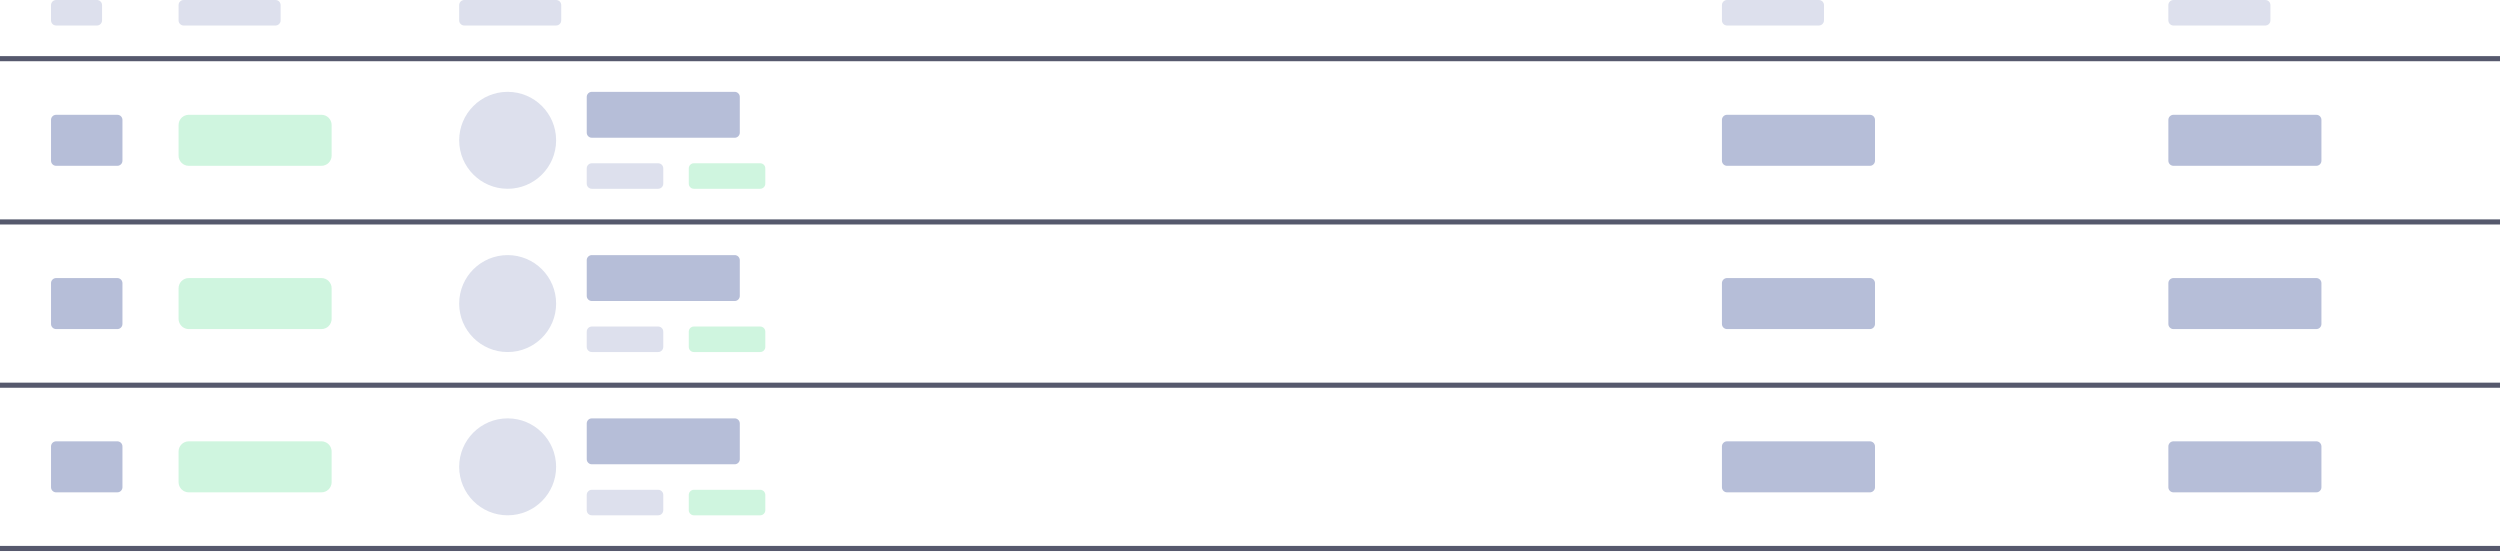
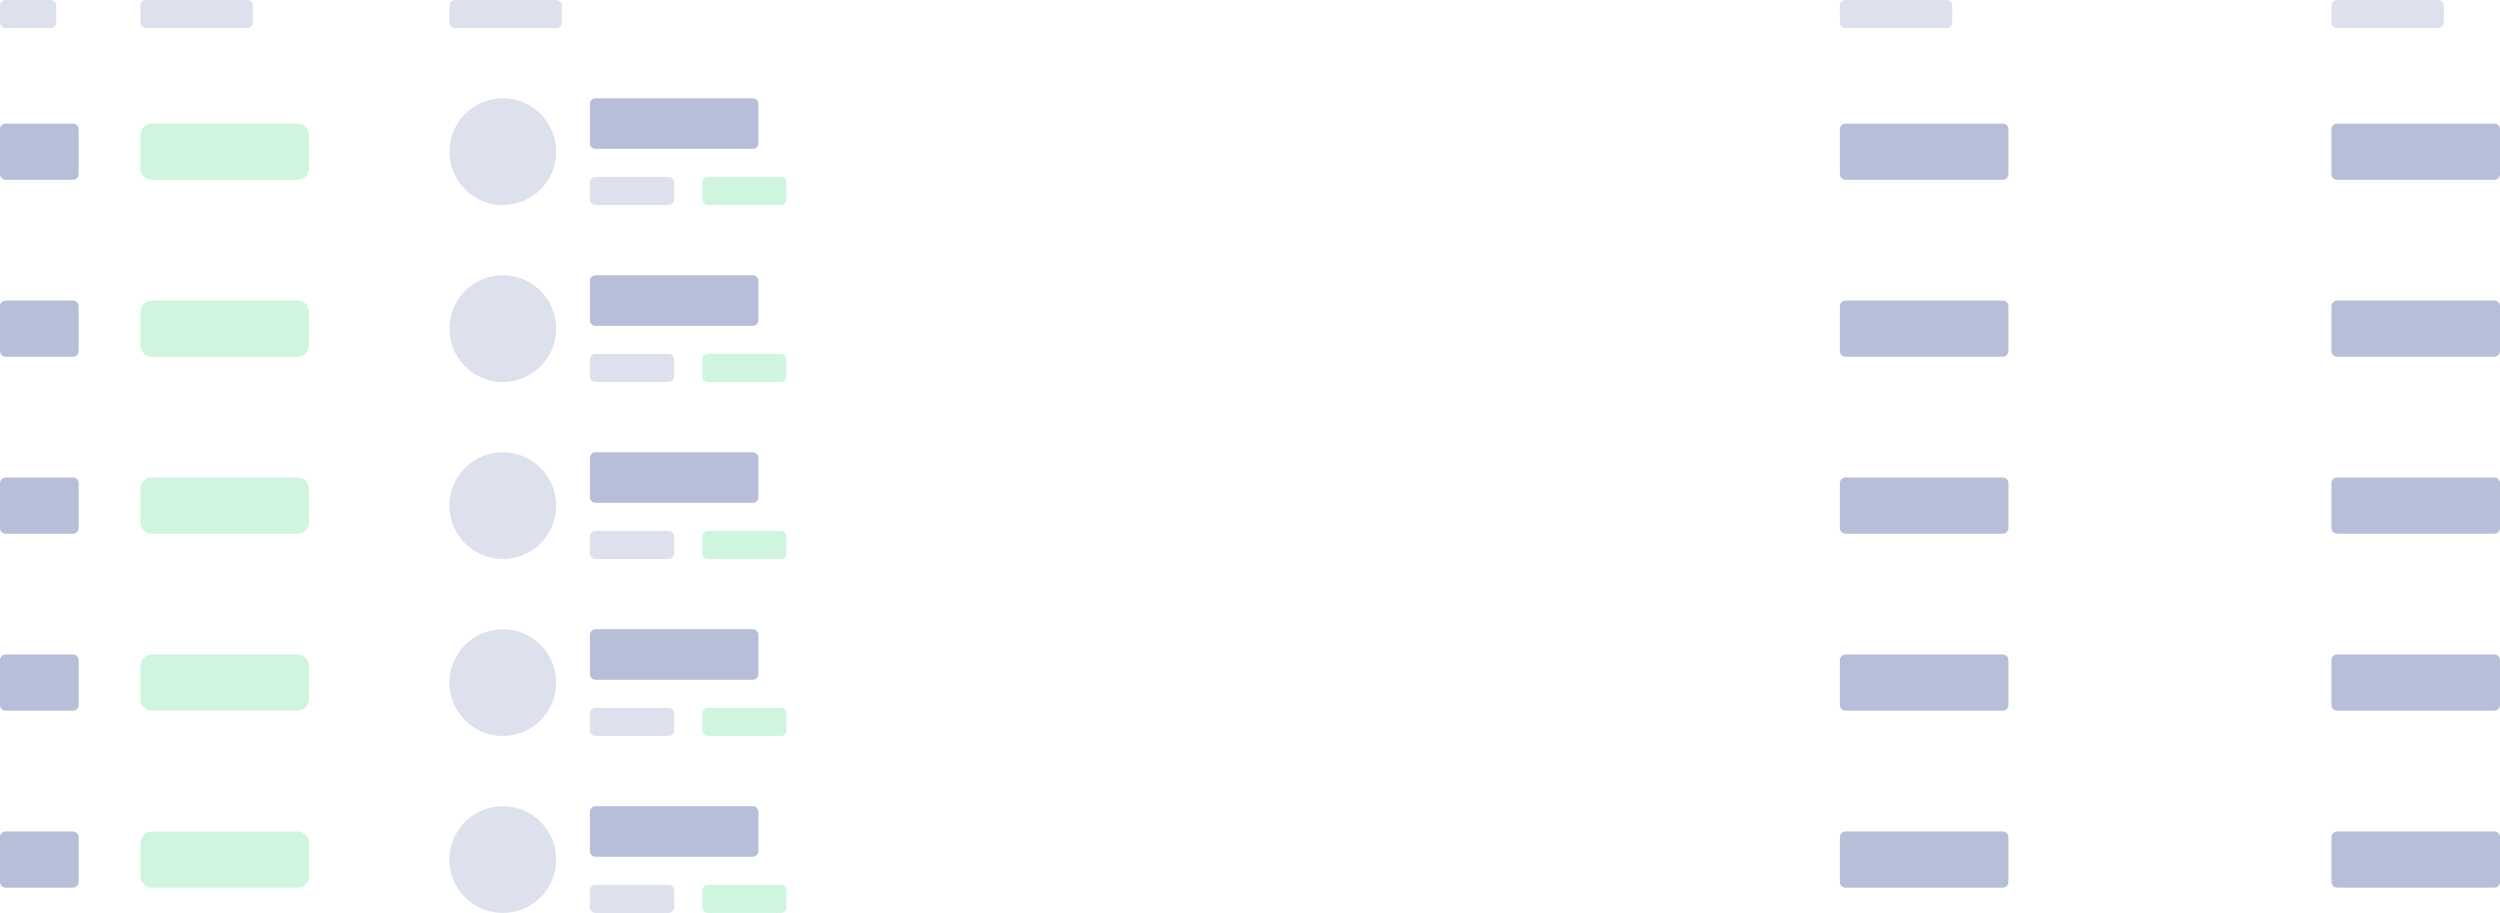
- <svg xmlns="http://www.w3.org/2000/svg" width="980px" height="216px" viewBox="0 0 980 216" version="1.1">
+ <svg xmlns="http://www.w3.org/2000/svg" width="890px" height="325px" viewBox="0 0 890 325" version="1.1">
  <g id="Page-1" stroke="none" stroke-width="1" fill="none" fill-rule="evenodd">
    <g id="portfolio-loading" fill-rule="nonzero">
-       <rect id="Rectangle" fill="#7A88B8" opacity="0.26" transform="translate(30, 5) scale(-1, 1) rotate(-180) translate(-30, -5) " x="20" y="0" width="20" height="10" rx="2" />
-       <rect id="Rectangle" fill="#7A88B8" opacity="0.26" transform="translate(90, 5) scale(-1, 1) rotate(-180) translate(-90, -5) " x="70" y="0" width="40" height="10" rx="2" />
-       <rect id="Rectangle" fill="#7A88B8" opacity="0.26" transform="translate(695, 5) scale(-1, 1) rotate(-180) translate(-695, -5) " x="675" y="0" width="40" height="10" rx="2" />
-       <rect id="Rectangle" fill="#7A88B8" opacity="0.26" transform="translate(870, 5) scale(-1, 1) rotate(-180) translate(-870, -5) " x="850" y="0" width="40" height="10" rx="2" />
-       <rect id="Rectangle" fill="#7A88B8" opacity="0.26" transform="translate(200, 5) scale(-1, 1) rotate(-180) translate(-200, -5) " x="180" y="0" width="40" height="10" rx="2" />
-       <rect id="Rectangle" fill="#1E223C" opacity="0.75" x="0" y="22" width="980" height="2" />
-       <rect id="Rectangle" fill="#7A88B8" opacity="0.55" transform="translate(34, 55) scale(-1, 1) rotate(-180) translate(-34, -55) " x="20" y="45" width="28" height="20" rx="2" />
-       <rect id="Rectangle" fill="#87E7AE" opacity="0.4" transform="translate(100, 55) scale(-1, 1) rotate(-180) translate(-100, -55) " x="70" y="45" width="60" height="20" rx="4" />
-       <rect id="Rectangle" fill="#7A88B8" opacity="0.55" transform="translate(260, 45) scale(-1, 1) rotate(-180) translate(-260, -45) " x="230" y="36" width="60" height="18" rx="2" />
-       <rect id="Rectangle" fill="#7A88B8" opacity="0.26" transform="translate(199, 55) scale(-1, 1) rotate(-180) translate(-199, -55) " x="180" y="36" width="38" height="38" rx="19" />
-       <rect id="Rectangle" fill="#7A88B8" opacity="0.55" transform="translate(705, 55) scale(-1, 1) rotate(-180) translate(-705, -55) " x="675" y="45" width="60" height="20" rx="2" />
-       <rect id="Rectangle" fill="#7A88B8" opacity="0.55" transform="translate(880, 55) scale(-1, 1) rotate(-180) translate(-880, -55) " x="850" y="45" width="60" height="20" rx="2" />
-       <rect id="Rectangle" fill="#7A88B8" opacity="0.26" transform="translate(245, 69) scale(-1, 1) rotate(-180) translate(-245, -69) " x="230" y="64" width="30" height="10" rx="2" />
-       <rect id="Rectangle" fill="#87E7AE" opacity="0.4" transform="translate(285, 69) scale(-1, 1) rotate(-180) translate(-285, -69) " x="270" y="64" width="30" height="10" rx="2" />
-       <rect id="Rectangle" fill="#1E223C" opacity="0.75" x="0" y="86" width="980" height="2" />
-       <rect id="Rectangle" fill="#7A88B8" opacity="0.55" transform="translate(34, 119) scale(-1, 1) rotate(-180) translate(-34, -119) " x="20" y="109" width="28" height="20" rx="2" />
-       <rect id="Rectangle" fill="#87E7AE" opacity="0.4" transform="translate(100, 119) scale(-1, 1) rotate(-180) translate(-100, -119) " x="70" y="109" width="60" height="20" rx="4" />
-       <rect id="Rectangle" fill="#7A88B8" opacity="0.55" transform="translate(260, 109) scale(-1, 1) rotate(-180) translate(-260, -109) " x="230" y="100" width="60" height="18" rx="2" />
-       <rect id="Rectangle" fill="#7A88B8" opacity="0.26" transform="translate(199, 119) scale(-1, 1) rotate(-180) translate(-199, -119) " x="180" y="100" width="38" height="38" rx="19" />
-       <rect id="Rectangle" fill="#7A88B8" opacity="0.55" transform="translate(705, 119) scale(-1, 1) rotate(-180) translate(-705, -119) " x="675" y="109" width="60" height="20" rx="2" />
-       <rect id="Rectangle" fill="#7A88B8" opacity="0.55" transform="translate(880, 119) scale(-1, 1) rotate(-180) translate(-880, -119) " x="850" y="109" width="60" height="20" rx="2" />
-       <rect id="Rectangle" fill="#7A88B8" opacity="0.26" transform="translate(245, 133) scale(-1, 1) rotate(-180) translate(-245, -133) " x="230" y="128" width="30" height="10" rx="2" />
-       <rect id="Rectangle" fill="#87E7AE" opacity="0.4" transform="translate(285, 133) scale(-1, 1) rotate(-180) translate(-285, -133) " x="270" y="128" width="30" height="10" rx="2" />
-       <rect id="Rectangle" fill="#1E223C" opacity="0.75" x="0" y="150" width="980" height="2" />
-       <rect id="Rectangle" fill="#7A88B8" opacity="0.55" transform="translate(34, 183) scale(-1, 1) rotate(-180) translate(-34, -183) " x="20" y="173" width="28" height="20" rx="2" />
-       <rect id="Rectangle" fill="#87E7AE" opacity="0.4" transform="translate(100, 183) scale(-1, 1) rotate(-180) translate(-100, -183) " x="70" y="173" width="60" height="20" rx="4" />
-       <rect id="Rectangle" fill="#7A88B8" opacity="0.55" transform="translate(260, 173) scale(-1, 1) rotate(-180) translate(-260, -173) " x="230" y="164" width="60" height="18" rx="2" />
-       <rect id="Rectangle" fill="#7A88B8" opacity="0.26" transform="translate(199, 183) scale(-1, 1) rotate(-180) translate(-199, -183) " x="180" y="164" width="38" height="38" rx="19" />
-       <rect id="Rectangle" fill="#7A88B8" opacity="0.55" transform="translate(705, 183) scale(-1, 1) rotate(-180) translate(-705, -183) " x="675" y="173" width="60" height="20" rx="2" />
-       <rect id="Rectangle" fill="#7A88B8" opacity="0.55" transform="translate(880, 183) scale(-1, 1) rotate(-180) translate(-880, -183) " x="850" y="173" width="60" height="20" rx="2" />
-       <rect id="Rectangle" fill="#7A88B8" opacity="0.26" transform="translate(245, 197) scale(-1, 1) rotate(-180) translate(-245, -197) " x="230" y="192" width="30" height="10" rx="2" />
-       <rect id="Rectangle" fill="#87E7AE" opacity="0.4" transform="translate(285, 197) scale(-1, 1) rotate(-180) translate(-285, -197) " x="270" y="192" width="30" height="10" rx="2" />
-       <rect id="Rectangle" fill="#1E223C" opacity="0.75" x="0" y="214" width="980" height="2" />
+       <g id="headings" fill="#7A88B8" opacity="0.26">
+         <rect id="Rectangle" transform="translate(10, 5) scale(-1, 1) rotate(-180) translate(-10, -5) " x="0" y="0" width="20" height="10" rx="2" />
+         <rect id="Rectangle" transform="translate(70, 5) scale(-1, 1) rotate(-180) translate(-70, -5) " x="50" y="0" width="40" height="10" rx="2" />
+         <rect id="Rectangle" transform="translate(675, 5) scale(-1, 1) rotate(-180) translate(-675, -5) " x="655" y="0" width="40" height="10" rx="2" />
+         <rect id="Rectangle" transform="translate(850, 5) scale(-1, 1) rotate(-180) translate(-850, -5) " x="830" y="0" width="40" height="10" rx="2" />
+         <rect id="Rectangle" transform="translate(180, 5) scale(-1, 1) rotate(-180) translate(-180, -5) " x="160" y="0" width="40" height="10" rx="2" />
+       </g>
+       <g id="li-validator" transform="translate(0, 35)">
+         <rect id="Rectangle-Copy-9" fill="#7A88B8" opacity="0.55" transform="translate(14, 19) scale(-1, 1) rotate(-180) translate(-14, -19) " x="0" y="9" width="28" height="20" rx="2" />
+         <rect id="Rectangle-Copy-10" fill="#87E7AE" opacity="0.4" transform="translate(80, 19) scale(-1, 1) rotate(-180) translate(-80, -19) " x="50" y="9" width="60" height="20" rx="4" />
+         <rect id="Rectangle-Copy-11" fill="#7A88B8" opacity="0.55" transform="translate(240, 9) scale(-1, 1) rotate(-180) translate(-240, -9) " x="210" y="0" width="60" height="18" rx="2" />
+         <rect id="Rectangle-Copy-12" fill="#7A88B8" opacity="0.26" transform="translate(179, 19) scale(-1, 1) rotate(-180) translate(-179, -19) " x="160" y="0" width="38" height="38" rx="19" />
+         <rect id="Rectangle-Copy-13" fill="#7A88B8" opacity="0.55" transform="translate(685, 19) scale(-1, 1) rotate(-180) translate(-685, -19) " x="655" y="9" width="60" height="20" rx="2" />
+         <rect id="Rectangle-Copy-14" fill="#7A88B8" opacity="0.55" transform="translate(860, 19) scale(-1, 1) rotate(-180) translate(-860, -19) " x="830" y="9" width="60" height="20" rx="2" />
+         <rect id="Rectangle-Copy-15" fill="#7A88B8" opacity="0.26" transform="translate(225, 33) scale(-1, 1) rotate(-180) translate(-225, -33) " x="210" y="28" width="30" height="10" rx="2" />
+         <rect id="Rectangle-Copy-16" fill="#87E7AE" opacity="0.4" transform="translate(265, 33) scale(-1, 1) rotate(-180) translate(-265, -33) " x="250" y="28" width="30" height="10" rx="2" />
+       </g>
+       <g id="li-validator" transform="translate(0, 98)">
+         <rect id="Rectangle-Copy-9" fill="#7A88B8" opacity="0.55" transform="translate(14, 19) scale(-1, 1) rotate(-180) translate(-14, -19) " x="0" y="9" width="28" height="20" rx="2" />
+         <rect id="Rectangle-Copy-10" fill="#87E7AE" opacity="0.4" transform="translate(80, 19) scale(-1, 1) rotate(-180) translate(-80, -19) " x="50" y="9" width="60" height="20" rx="4" />
+         <rect id="Rectangle-Copy-11" fill="#7A88B8" opacity="0.55" transform="translate(240, 9) scale(-1, 1) rotate(-180) translate(-240, -9) " x="210" y="0" width="60" height="18" rx="2" />
+         <rect id="Rectangle-Copy-12" fill="#7A88B8" opacity="0.26" transform="translate(179, 19) scale(-1, 1) rotate(-180) translate(-179, -19) " x="160" y="0" width="38" height="38" rx="19" />
+         <rect id="Rectangle-Copy-13" fill="#7A88B8" opacity="0.55" transform="translate(685, 19) scale(-1, 1) rotate(-180) translate(-685, -19) " x="655" y="9" width="60" height="20" rx="2" />
+         <rect id="Rectangle-Copy-14" fill="#7A88B8" opacity="0.55" transform="translate(860, 19) scale(-1, 1) rotate(-180) translate(-860, -19) " x="830" y="9" width="60" height="20" rx="2" />
+         <rect id="Rectangle-Copy-15" fill="#7A88B8" opacity="0.26" transform="translate(225, 33) scale(-1, 1) rotate(-180) translate(-225, -33) " x="210" y="28" width="30" height="10" rx="2" />
+         <rect id="Rectangle-Copy-16" fill="#87E7AE" opacity="0.4" transform="translate(265, 33) scale(-1, 1) rotate(-180) translate(-265, -33) " x="250" y="28" width="30" height="10" rx="2" />
+       </g>
+       <g id="li-validator-copy" transform="translate(0, 161)">
+         <rect id="Rectangle-Copy-9" fill="#7A88B8" opacity="0.55" transform="translate(14, 19) scale(-1, 1) rotate(-180) translate(-14, -19) " x="0" y="9" width="28" height="20" rx="2" />
+         <rect id="Rectangle-Copy-10" fill="#87E7AE" opacity="0.4" transform="translate(80, 19) scale(-1, 1) rotate(-180) translate(-80, -19) " x="50" y="9" width="60" height="20" rx="4" />
+         <rect id="Rectangle-Copy-11" fill="#7A88B8" opacity="0.55" transform="translate(240, 9) scale(-1, 1) rotate(-180) translate(-240, -9) " x="210" y="0" width="60" height="18" rx="2" />
+         <rect id="Rectangle-Copy-12" fill="#7A88B8" opacity="0.26" transform="translate(179, 19) scale(-1, 1) rotate(-180) translate(-179, -19) " x="160" y="0" width="38" height="38" rx="19" />
+         <rect id="Rectangle-Copy-13" fill="#7A88B8" opacity="0.55" transform="translate(685, 19) scale(-1, 1) rotate(-180) translate(-685, -19) " x="655" y="9" width="60" height="20" rx="2" />
+         <rect id="Rectangle-Copy-14" fill="#7A88B8" opacity="0.55" transform="translate(860, 19) scale(-1, 1) rotate(-180) translate(-860, -19) " x="830" y="9" width="60" height="20" rx="2" />
+         <rect id="Rectangle-Copy-15" fill="#7A88B8" opacity="0.26" transform="translate(225, 33) scale(-1, 1) rotate(-180) translate(-225, -33) " x="210" y="28" width="30" height="10" rx="2" />
+         <rect id="Rectangle-Copy-16" fill="#87E7AE" opacity="0.4" transform="translate(265, 33) scale(-1, 1) rotate(-180) translate(-265, -33) " x="250" y="28" width="30" height="10" rx="2" />
+       </g>
+       <g id="li-validator-copy-2" transform="translate(0, 224)">
+         <rect id="Rectangle-Copy-9" fill="#7A88B8" opacity="0.55" transform="translate(14, 19) scale(-1, 1) rotate(-180) translate(-14, -19) " x="0" y="9" width="28" height="20" rx="2" />
+         <rect id="Rectangle-Copy-10" fill="#87E7AE" opacity="0.4" transform="translate(80, 19) scale(-1, 1) rotate(-180) translate(-80, -19) " x="50" y="9" width="60" height="20" rx="4" />
+         <rect id="Rectangle-Copy-11" fill="#7A88B8" opacity="0.55" transform="translate(240, 9) scale(-1, 1) rotate(-180) translate(-240, -9) " x="210" y="0" width="60" height="18" rx="2" />
+         <rect id="Rectangle-Copy-12" fill="#7A88B8" opacity="0.26" transform="translate(179, 19) scale(-1, 1) rotate(-180) translate(-179, -19) " x="160" y="0" width="38" height="38" rx="19" />
+         <rect id="Rectangle-Copy-13" fill="#7A88B8" opacity="0.55" transform="translate(685, 19) scale(-1, 1) rotate(-180) translate(-685, -19) " x="655" y="9" width="60" height="20" rx="2" />
+         <rect id="Rectangle-Copy-14" fill="#7A88B8" opacity="0.55" transform="translate(860, 19) scale(-1, 1) rotate(-180) translate(-860, -19) " x="830" y="9" width="60" height="20" rx="2" />
+         <rect id="Rectangle-Copy-15" fill="#7A88B8" opacity="0.26" transform="translate(225, 33) scale(-1, 1) rotate(-180) translate(-225, -33) " x="210" y="28" width="30" height="10" rx="2" />
+         <rect id="Rectangle-Copy-16" fill="#87E7AE" opacity="0.4" transform="translate(265, 33) scale(-1, 1) rotate(-180) translate(-265, -33) " x="250" y="28" width="30" height="10" rx="2" />
+       </g>
+       <g id="li-validator-copy-3" transform="translate(0, 287)">
+         <rect id="Rectangle-Copy-9" fill="#7A88B8" opacity="0.55" transform="translate(14, 19) scale(-1, 1) rotate(-180) translate(-14, -19) " x="0" y="9" width="28" height="20" rx="2" />
+         <rect id="Rectangle-Copy-10" fill="#87E7AE" opacity="0.4" transform="translate(80, 19) scale(-1, 1) rotate(-180) translate(-80, -19) " x="50" y="9" width="60" height="20" rx="4" />
+         <rect id="Rectangle-Copy-11" fill="#7A88B8" opacity="0.55" transform="translate(240, 9) scale(-1, 1) rotate(-180) translate(-240, -9) " x="210" y="0" width="60" height="18" rx="2" />
+         <rect id="Rectangle-Copy-12" fill="#7A88B8" opacity="0.26" transform="translate(179, 19) scale(-1, 1) rotate(-180) translate(-179, -19) " x="160" y="0" width="38" height="38" rx="19" />
+         <rect id="Rectangle-Copy-13" fill="#7A88B8" opacity="0.55" transform="translate(685, 19) scale(-1, 1) rotate(-180) translate(-685, -19) " x="655" y="9" width="60" height="20" rx="2" />
+         <rect id="Rectangle-Copy-14" fill="#7A88B8" opacity="0.55" transform="translate(860, 19) scale(-1, 1) rotate(-180) translate(-860, -19) " x="830" y="9" width="60" height="20" rx="2" />
+         <rect id="Rectangle-Copy-15" fill="#7A88B8" opacity="0.26" transform="translate(225, 33) scale(-1, 1) rotate(-180) translate(-225, -33) " x="210" y="28" width="30" height="10" rx="2" />
+         <rect id="Rectangle-Copy-16" fill="#87E7AE" opacity="0.4" transform="translate(265, 33) scale(-1, 1) rotate(-180) translate(-265, -33) " x="250" y="28" width="30" height="10" rx="2" />
+       </g>
    </g>
  </g>
</svg>
